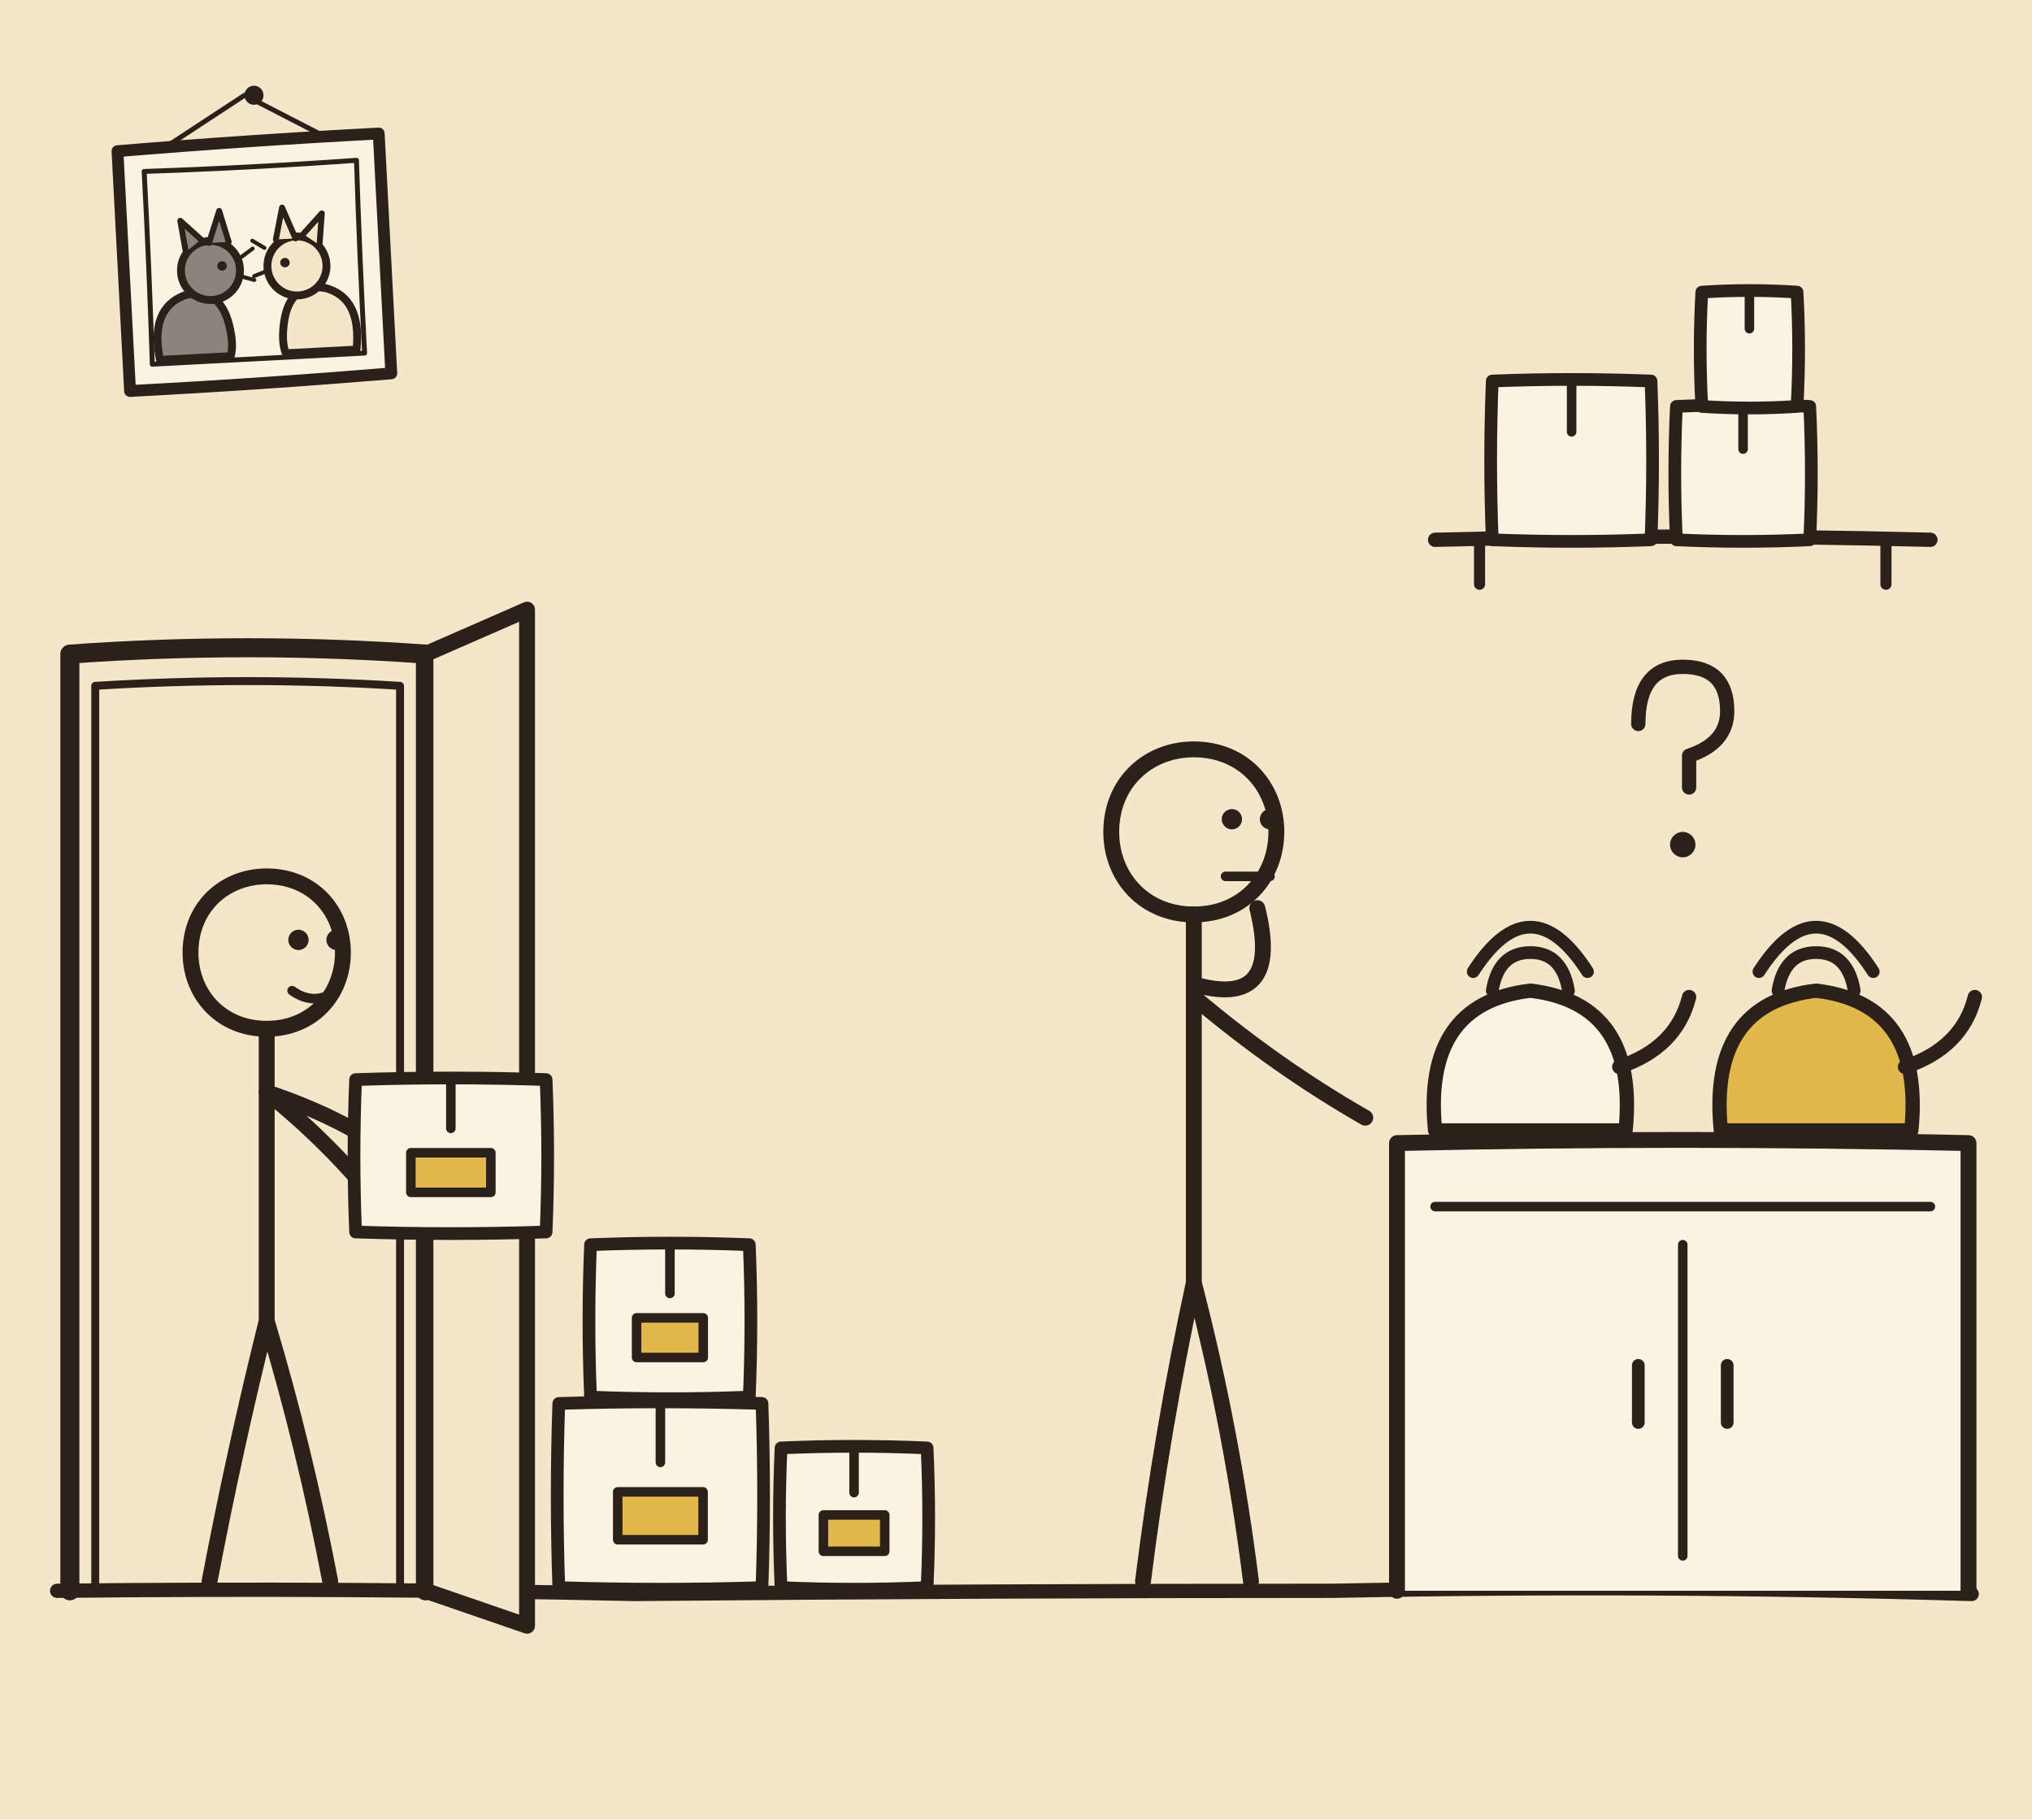
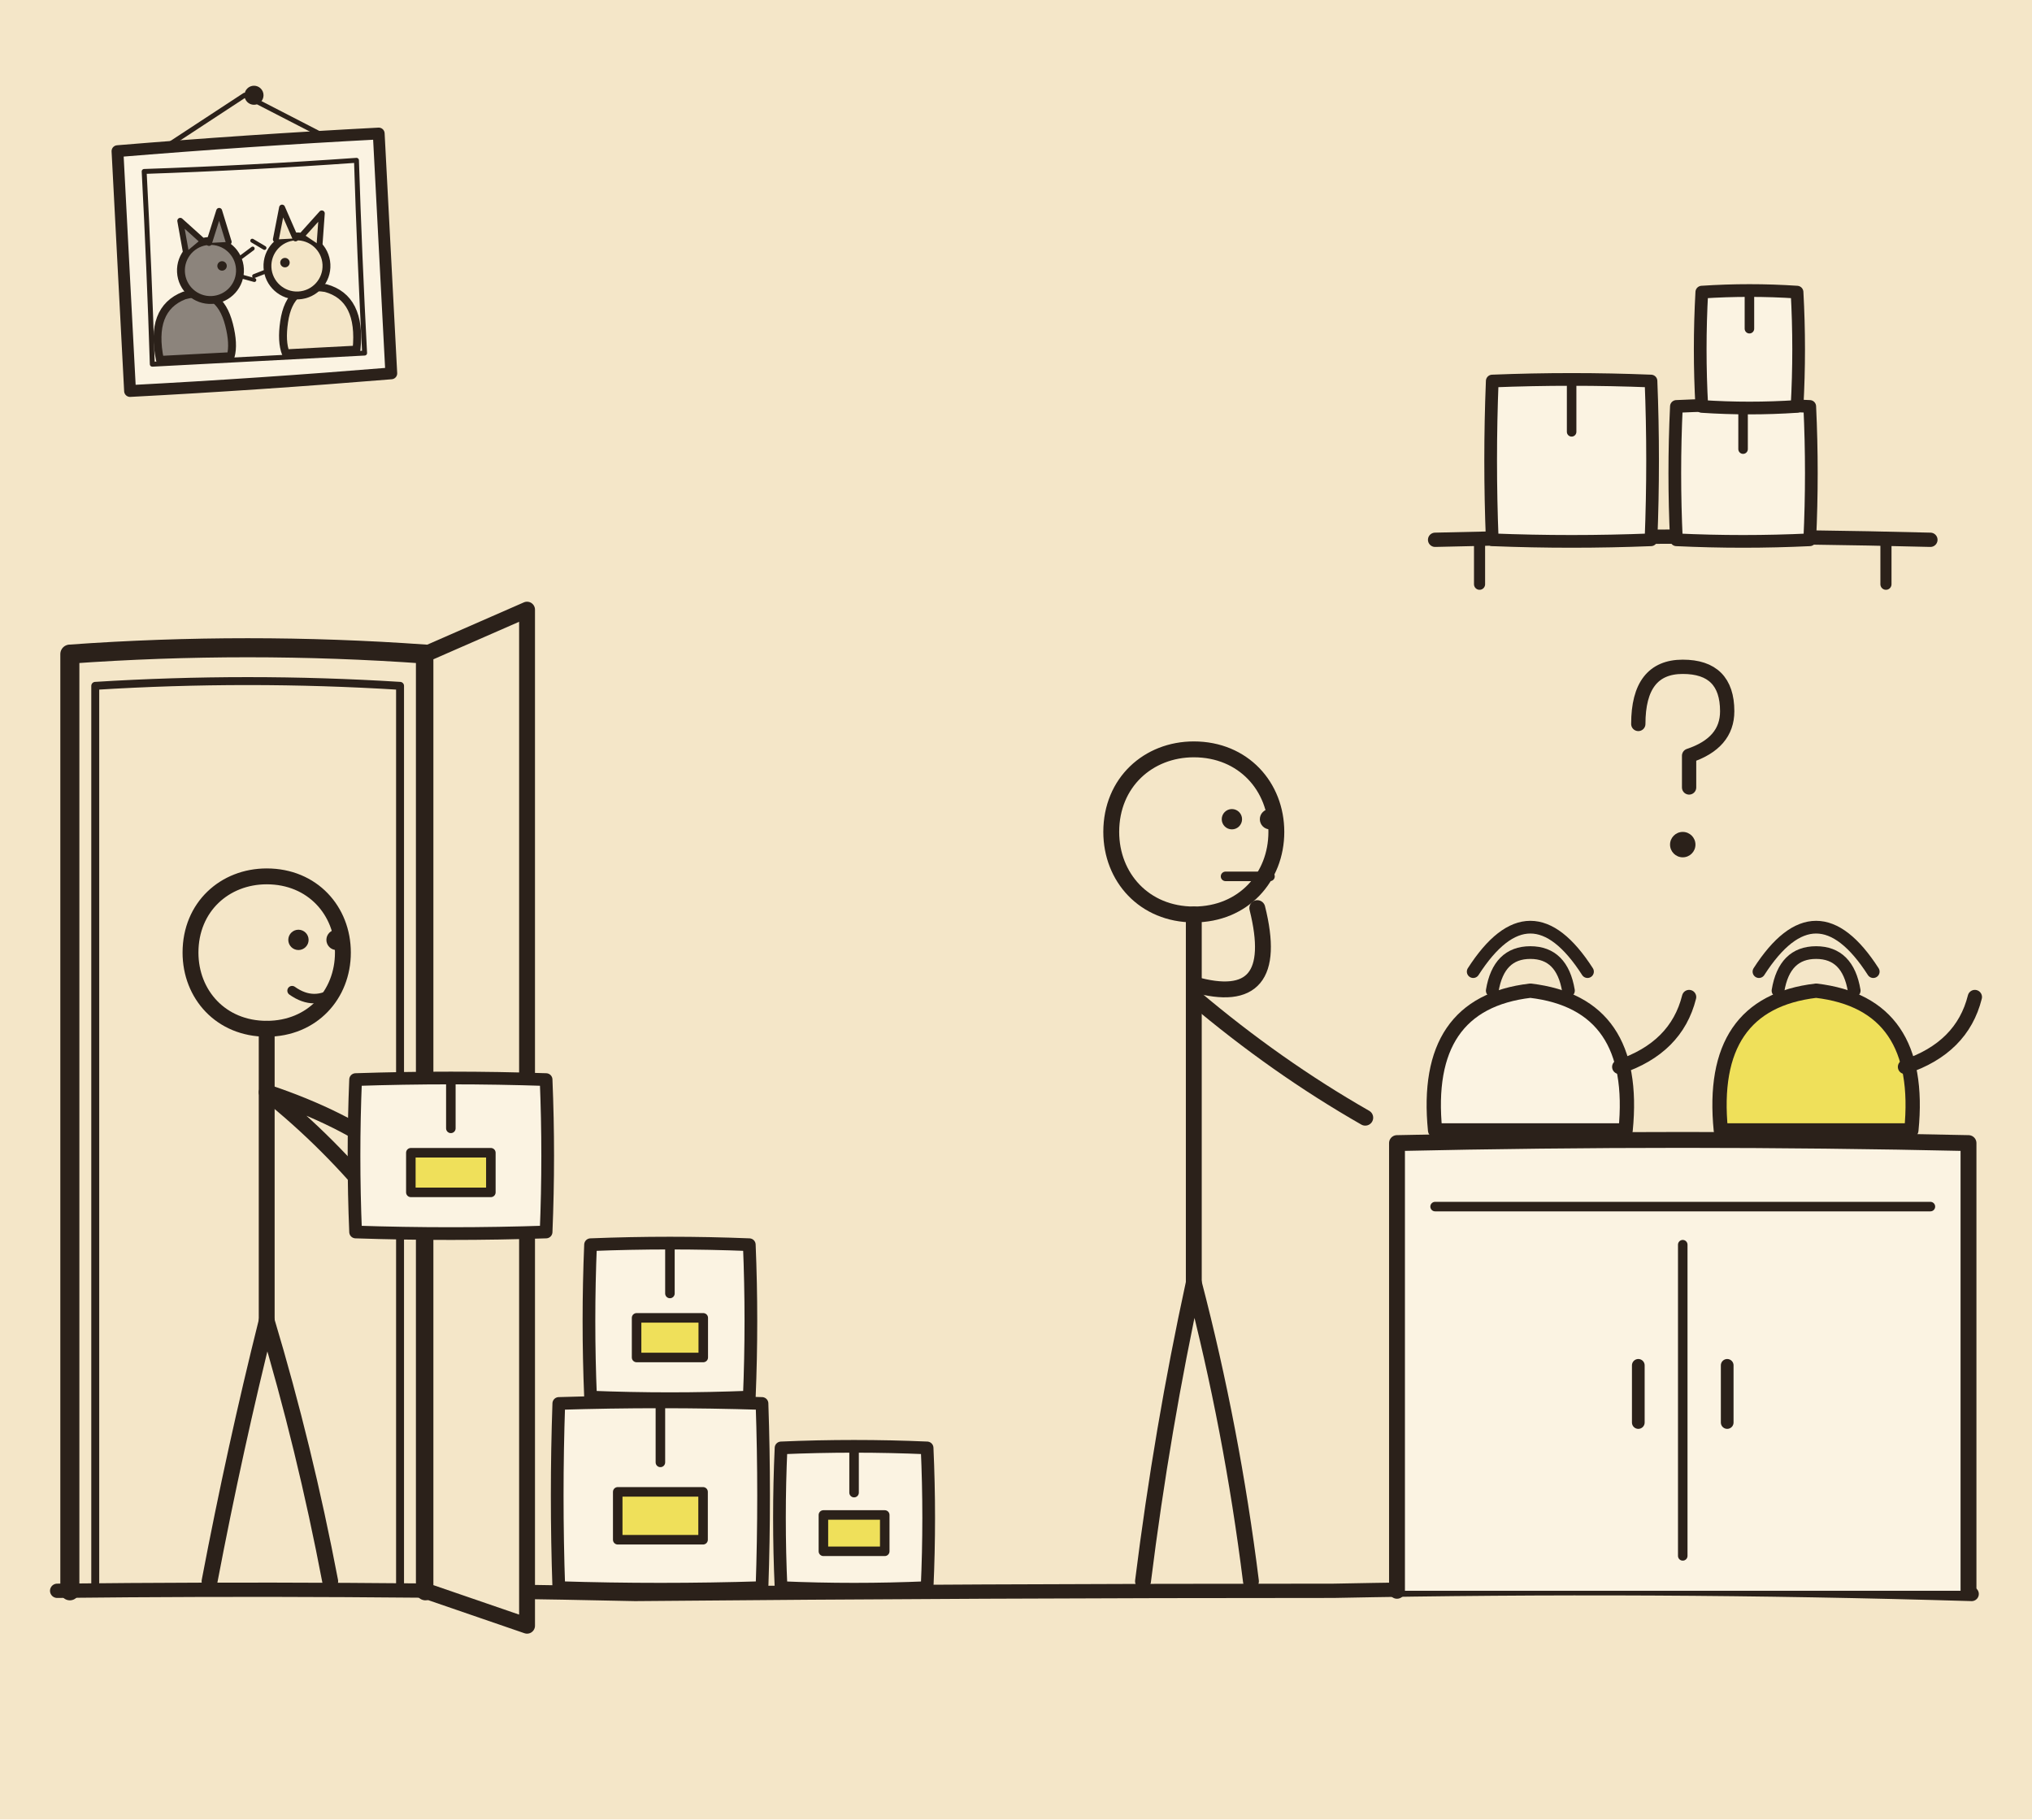
<svg xmlns="http://www.w3.org/2000/svg" viewBox="0 0 640 573" role="img" aria-label="На стіні портрет двох котів, сірого й світлого, що обнюхуються ніс до носа. Ліворуч у відчинені вхідні двері заходить усміхнена людина з коробкою з жовтою наліпкою; ще кілька таких коробок уже стоять у кімнаті. Праворуч господар тримає руку біля підборіддя й дивиться на стільницю, де поруч стоять два однакові чайники, його світлий і жовтий новоприбулого; між ними знак питання. На полиці над стільницею його власні коробки без наліпок.">
  <rect width="640" height="573" fill="#F4E6C8" />
  <g stroke-linecap="round" stroke-linejoin="round">
    <path d="M18 501Q109 500 200 502Q310 501 420 501Q521 499 621 502" fill="none" stroke="#2B211A" stroke-width="4.5" />
    <path d="M22 501L22 206Q78 202 134 206L134 501" fill="none" stroke="#2B211A" stroke-width="6" />
    <path d="M30 501L30 216Q78 213 126 216L126 501" fill="none" stroke="#2B211A" stroke-width="2.5" />
    <path d="M134 206L166 192L166 512L134 501Z" fill="#F4E6C8" stroke="#2B211A" stroke-width="5" />
    <ellipse cx="158" cy="352" rx="3.5" ry="5.5" fill="#2B211A" />
    <path d="M108 300C108 313.2 98.4 324 84 324C69.6 324 60 313.2 60 300C60 285.6 70.8 276 84 276C98.4 276 108 286.8 108 300Z" fill="#F4E6C8" stroke="#2B211A" stroke-width="5" />
    <circle cx="94" cy="296" r="3.2" fill="#2B211A" />
    <circle cx="106" cy="296" r="3.2" fill="#2B211A" />
    <path d="M92 312q7 5 14 0" fill="none" stroke="#2B211A" stroke-width="3" />
    <path d="M84 324Q84 374 84 416" fill="none" stroke="#2B211A" stroke-width="5" />
    <path d="M84 344Q108 352 124 364M84 344Q104 360 120 380" fill="none" stroke="#2B211A" stroke-width="5" />
    <path d="M112 388Q111 364.0 112 340Q142.0 339 172 340Q173 364.0 172 388Q142.0 389 112 388Z" fill="#FBF3E2" stroke="#2B211A" stroke-width="4" />
    <path d="M142.0 340l0 15.36" fill="none" stroke="#2B211A" stroke-width="3" />
-     <path d="M129.4 363.04l25.2 0 0 12.48-25.2 0z" fill="#E2B84A" stroke="#2B211A" stroke-width="3" />
+     <path d="M129.4 363.04l25.2 0 0 12.48-25.2 0z" fill="#EFE05A" stroke="#2B211A" stroke-width="3" />
    <path d="M84 416Q74 456 66 498M84 416Q96 456 104 498" fill="none" stroke="#2B211A" stroke-width="5" />
    <path d="M176 500Q175 471.0 176 442Q208.0 441 240 442Q241 471.0 240 500Q208.0 501 176 500Z" fill="#FBF3E2" stroke="#2B211A" stroke-width="4" />
    <path d="M208.0 442l0 18.56" fill="none" stroke="#2B211A" stroke-width="3" />
-     <path d="M194.56 469.84l26.88 0 0 15.08-26.88 0z" fill="#E2B84A" stroke="#2B211A" stroke-width="3" />
+     <path d="M194.56 469.84l26.88 0 0 15.08-26.88 0z" fill="#EFE05A" stroke="#2B211A" stroke-width="3" />
    <path d="M186 440Q185 416.0 186 392Q211.0 391 236 392Q237 416.0 236 440Q211.0 441 186 440Z" fill="#FBF3E2" stroke="#2B211A" stroke-width="4" />
    <path d="M211.0 392l0 15.36" fill="none" stroke="#2B211A" stroke-width="3" />
-     <path d="M200.5 415.04l21.0 0 0 12.48-21.0 0z" fill="#E2B84A" stroke="#2B211A" stroke-width="3" />
+     <path d="M200.5 415.04l21.0 0 0 12.48-21.0 0z" fill="#EFE05A" stroke="#2B211A" stroke-width="3" />
    <path d="M246 500Q245 478.0 246 456Q269.0 455 292 456Q293 478.0 292 500Q269.0 501 246 500Z" fill="#FBF3E2" stroke="#2B211A" stroke-width="4" />
    <path d="M269.0 456l0 14.08" fill="none" stroke="#2B211A" stroke-width="3" />
-     <path d="M259.34 477.12l19.32 0 0 11.44-19.32 0z" fill="#E2B84A" stroke="#2B211A" stroke-width="3" />
+     <path d="M259.34 477.12l19.32 0 0 11.44-19.32 0z" fill="#EFE05A" stroke="#2B211A" stroke-width="3" />
    <path d="M440 501L440 360Q530 358 620 360L620 501" fill="#FBF3E2" stroke="#2B211A" stroke-width="5" />
    <path d="M452 380l156 0M530 392l0 98" fill="none" stroke="#2B211A" stroke-width="3" />
    <path d="M516 430l0 18M544 430l0 18" fill="none" stroke="#2B211A" stroke-width="4" />
    <g transform="translate(482 356) scale(1.0)">
      <path d="M-30 0Q-34 -40 0 -44Q34 -40 30 0Z" fill="#FBF3E2" stroke="#2B211A" stroke-width="4.5" />
      <path d="M-12 -44Q-10 -56 0 -56Q10 -56 12 -44" fill="none" stroke="#2B211A" stroke-width="4" />
      <path d="M-18 -50Q0 -78 18 -50" fill="none" stroke="#2B211A" stroke-width="4" />
      <path d="M28 -20Q46 -26 50 -42" fill="none" stroke="#2B211A" stroke-width="4.5" />
    </g>
    <g transform="translate(572 356) scale(1.0)">
-       <path d="M-30 0Q-34 -40 0 -44Q34 -40 30 0Z" fill="#E2B84A" stroke="#2B211A" stroke-width="4.5" />
+       <path d="M-30 0Q-34 -40 0 -44Q34 -40 30 0Z" fill="#EFE05A" stroke="#2B211A" stroke-width="4.5" />
      <path d="M-12 -44Q-10 -56 0 -56Q10 -56 12 -44" fill="none" stroke="#2B211A" stroke-width="4" />
      <path d="M-18 -50Q0 -78 18 -50" fill="none" stroke="#2B211A" stroke-width="4" />
      <path d="M28 -20Q46 -26 50 -42" fill="none" stroke="#2B211A" stroke-width="4.5" />
    </g>
    <path d="M516 228q0-18 14-18q14 0 14 14q0 10-12 14l0 10" fill="none" stroke="#2B211A" stroke-width="4.5" />
    <circle cx="530" cy="266" r="4" fill="#2B211A" />
    <path d="M452 170Q530 168 608 170" fill="none" stroke="#2B211A" stroke-width="4.5" />
    <path d="M466 170l0 14M594 170l0 14" fill="none" stroke="#2B211A" stroke-width="3.5" />
    <path d="M470 170Q469 145.0 470 120Q495.0 119 520 120Q521 145.0 520 170Q495.0 171 470 170Z" fill="#FBF3E2" stroke="#2B211A" stroke-width="4" />
    <path d="M495.0 120l0 16.0" fill="none" stroke="#2B211A" stroke-width="3" />
    <path d="M528 170Q527 149.0 528 128Q549.0 127 570 128Q571 149.0 570 170Q549.0 171 528 170Z" fill="#FBF3E2" stroke="#2B211A" stroke-width="4" />
    <path d="M549.0 128l0 13.44" fill="none" stroke="#2B211A" stroke-width="3" />
    <path d="M536 128Q535 110.0 536 92Q551.0 91 566 92Q567 110.0 566 128Q551.0 129 536 128Z" fill="#FBF3E2" stroke="#2B211A" stroke-width="4" />
    <path d="M551.0 92l0 11.52" fill="none" stroke="#2B211A" stroke-width="3" />
    <path d="M402 262C402 276.3 391.6 288 376 288C360.4 288 350 276.3 350 262C350 246.4 361.7 236 376 236C391.6 236 402 247.7 402 262Z" fill="#F4E6C8" stroke="#2B211A" stroke-width="5" />
    <circle cx="388" cy="258" r="3.2" fill="#2B211A" />
    <circle cx="400" cy="258" r="3.2" fill="#2B211A" />
    <path d="M386 276l14 0" fill="none" stroke="#2B211A" stroke-width="3" />
    <path d="M376 288Q376 350 376 404" fill="none" stroke="#2B211A" stroke-width="5" />
    <path d="M376 310Q404 318 396 286" fill="none" stroke="#2B211A" stroke-width="5" />
    <path d="M376 314Q402 336 430 352" fill="none" stroke="#2B211A" stroke-width="5" />
    <path d="M376 404Q366 450 360 498M376 404Q388 450 394 498" fill="none" stroke="#2B211A" stroke-width="5" />
    <g transform="translate(20 20) scale(0.62) rotate(-3 96 92)">
      <path d="M48 44L96 16L144 44" fill="none" stroke="#2B211A" stroke-width="2.5" />
      <path d="M30 41Q96 39 163 39Q163 100 163 161Q96 163 30 163Q30 102 30 41Z" fill="#FBF3E2" stroke="#2B211A" stroke-width="6" />
      <path d="M43 52Q97 53 151 52Q150 101 150 150Q96 150 42 150Q43 101 43 52Z" fill="none" stroke="#2B211A" stroke-width="2.5" />
      <path d="M46 148q-4 -26 14 -32q18 -4 22 16q2 10 0 16z" fill="#8C847C" stroke="#2B211A" stroke-width="4" />
      <circle cx="74" cy="104" r="15" fill="#8C847C" stroke="#2B211A" stroke-width="4" />
      <path d="M62 94l-2 -16 10 10M74 90l6 -16 4 16" fill="#8C847C" stroke="#2B211A" stroke-width="3" />
      <circle cx="80" cy="102" r="2.4" fill="#2B211A" />
      <path d="M146 148q4 -26 -14 -32q-18 -4 -22 16q-2 10 0 16z" fill="#F4E6C8" stroke="#2B211A" stroke-width="4" />
      <circle cx="118" cy="104" r="15" fill="#F4E6C8" stroke="#2B211A" stroke-width="4" />
      <path d="M130 94l2 -16 -10 10M118 90l-6 -16 -4 16" fill="#F4E6C8" stroke="#2B211A" stroke-width="3" />
      <circle cx="112" cy="102" r="2.4" fill="#2B211A" />
      <path d="M90 98l6 -4M90 108l6 2M102 94l-6 -4M102 106l-6 2" fill="none" stroke="#2B211A" stroke-width="2" />
    </g>
    <circle cx="80" cy="30" r="3" fill="#2B211A" />
  </g>
</svg>
